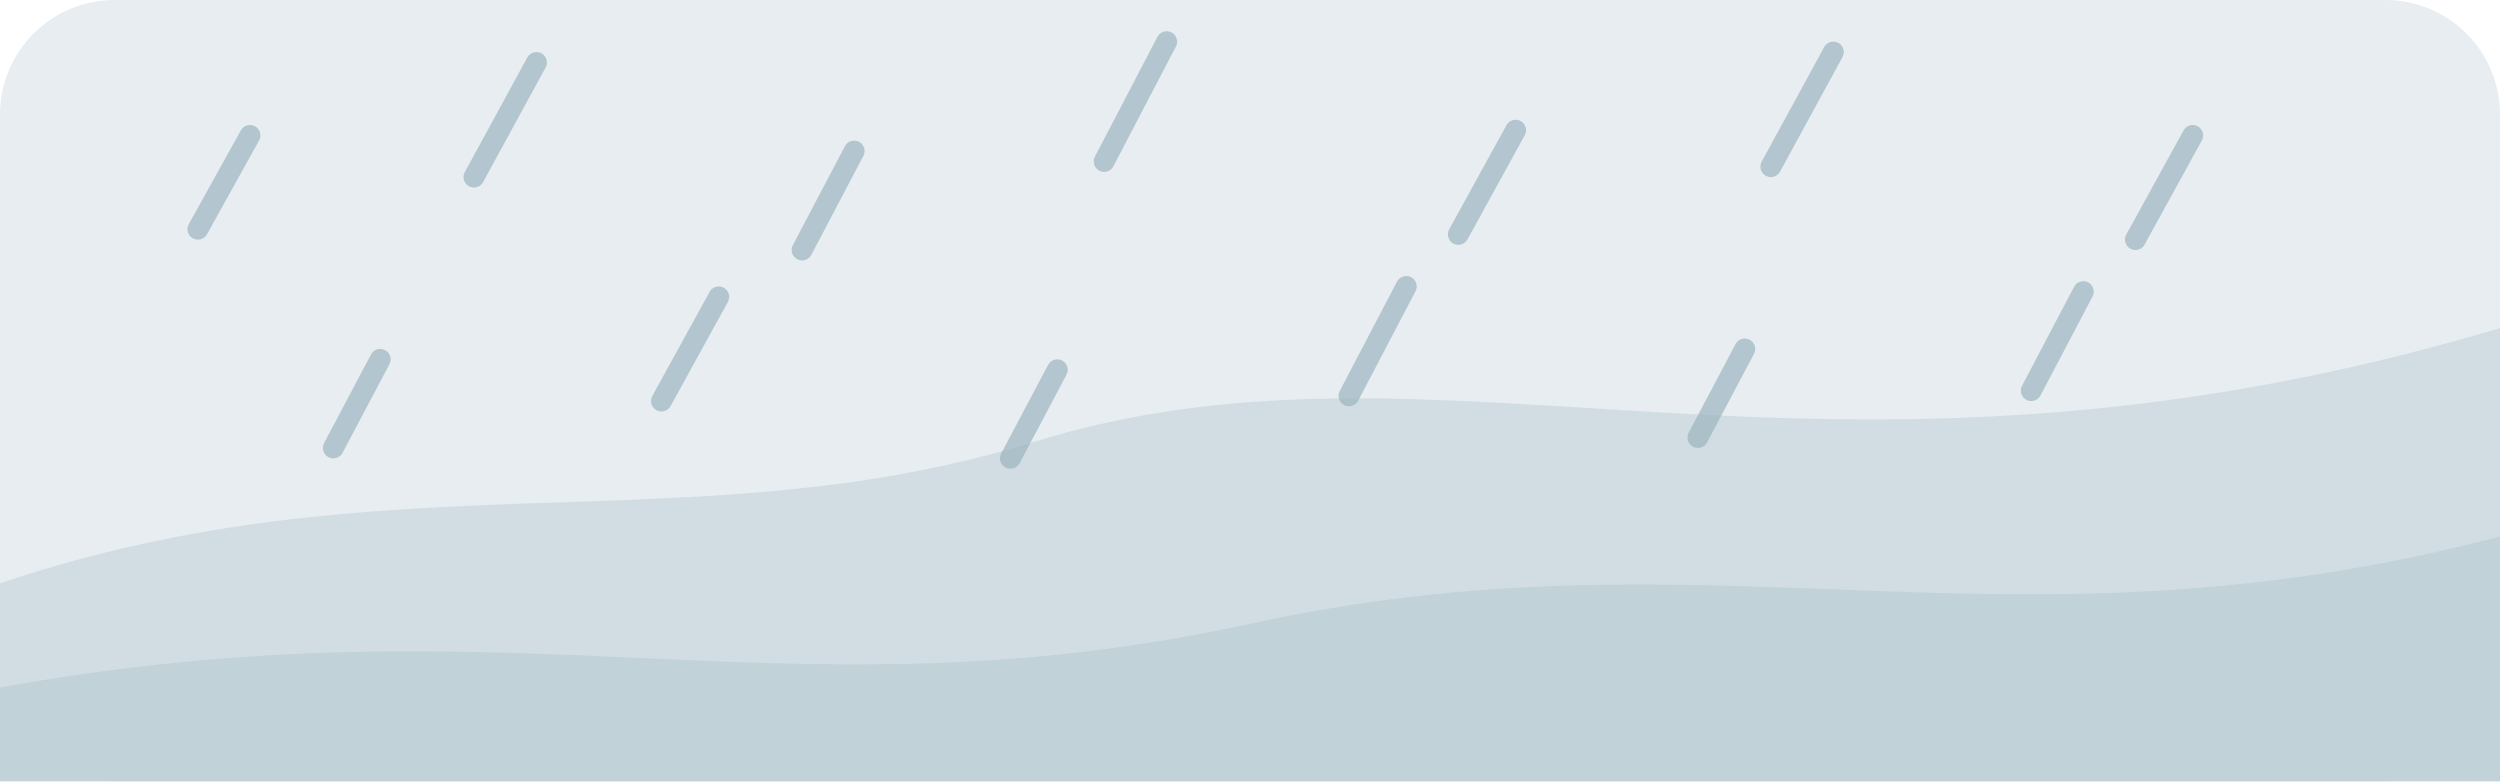
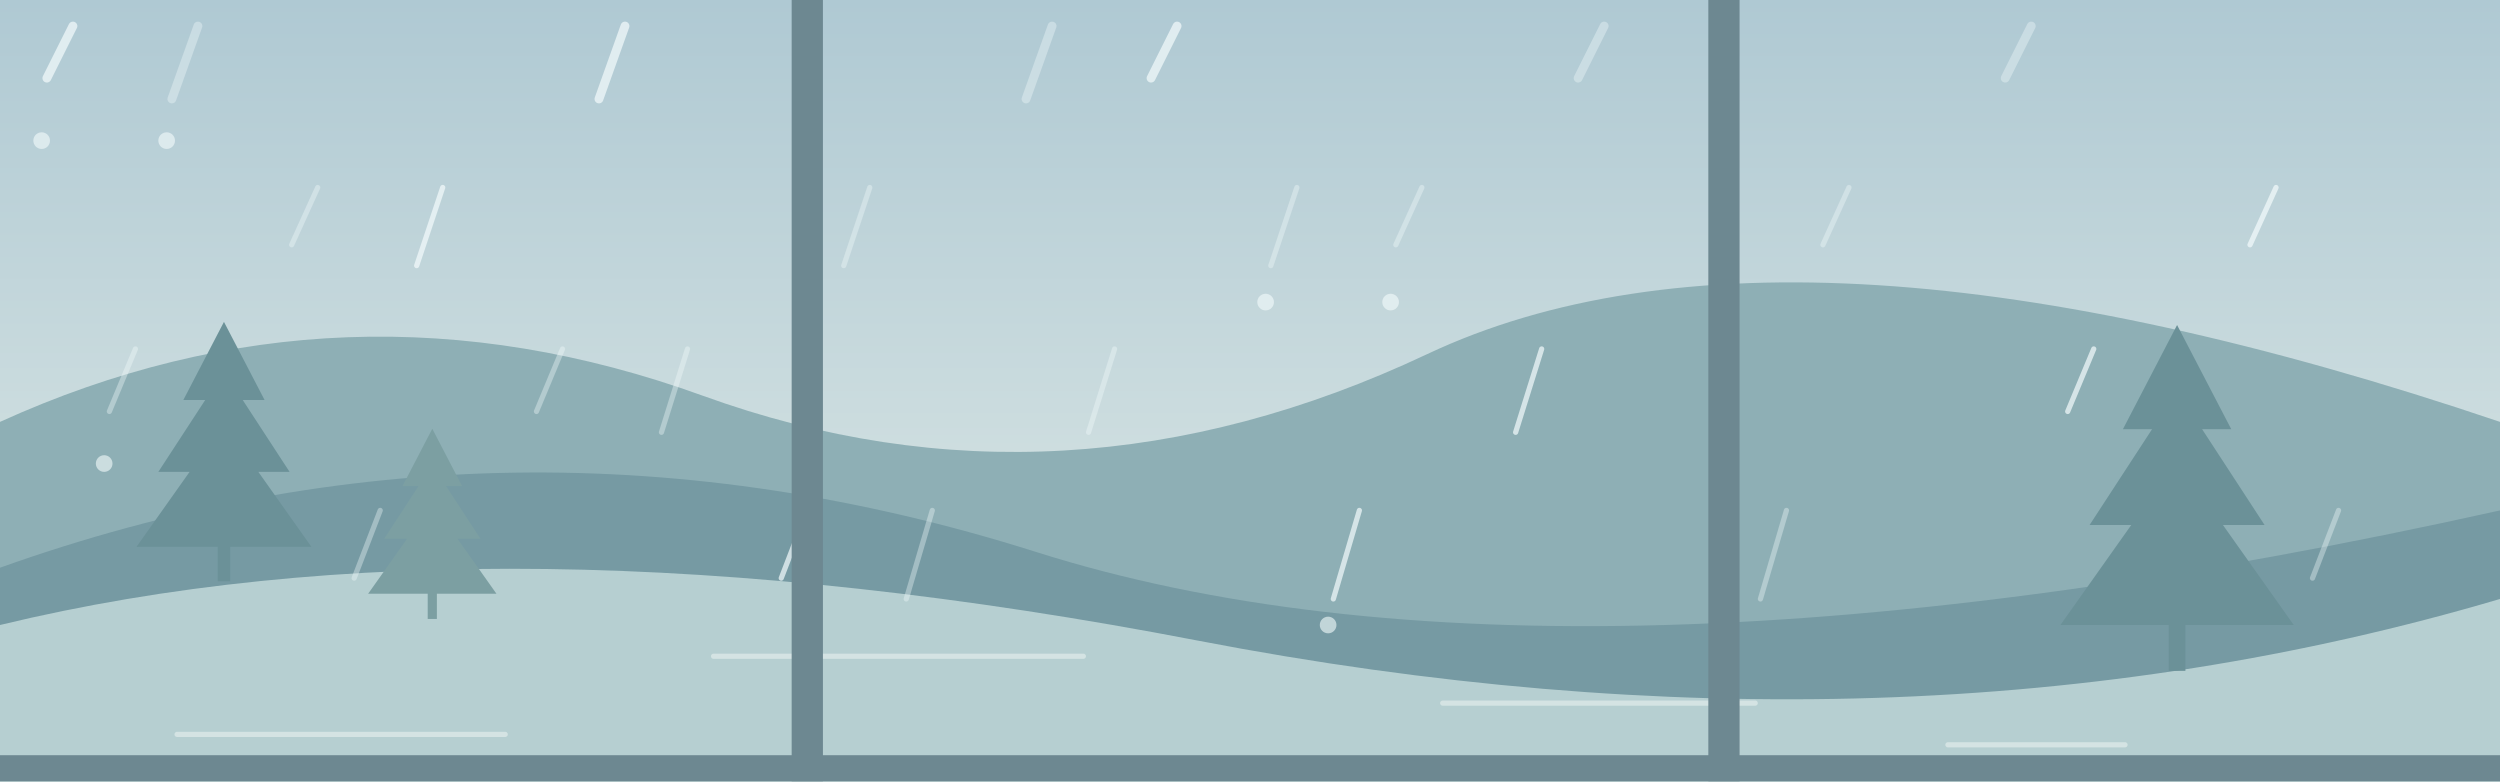
- <svg xmlns="http://www.w3.org/2000/svg" viewBox="0 0 480 150" role="img" aria-label="Gentle rain artwork">
-   <rect width="480" height="150" rx="22" fill="#E7EDF0" />
-   <path d="M0 112c74-25 133-7 198-27 80-25 151 17 282-22v87H0z" fill="#D1DDE2" />
-   <g fill="none" stroke="#9CB3BF" stroke-linecap="round" stroke-width="4" opacity=".7">
-     <path d="m48 26-10 18M103 12 91 34M164 29l-10 19M224 8l-12 23M291 25l-11 20M352 10l-12 22M421 26l-11 20" />
-     <path d="m73 69-9 17M138 57l-11 20M203 71l-9 17M270 55l-11 21M335 67l-9 17M400 56l-10 19" />
+ <svg xmlns="http://www.w3.org/2000/svg" viewBox="0 0 480 150" role="img" aria-label="Rain on a window overlooking a misty lake">
+   <defs>
+     <linearGradient id="sky" x2="0" y2="1">
+       <stop stop-color="#AFC9D3" />
+       <stop offset="1" stop-color="#E3ECE8" />
+     </linearGradient>
+   </defs>
+   <rect x="0" y="0" width="480" height="150" rx="0" fill="url(#sky)" />
+   <path d="M0 81q66-30 135-5t139-8 206 13v69H0Z" fill="#8EAFB5" />
+   <path d="M0 109q98-35 199-3t281-8v52H0Z" fill="#769AA3" />
+   <path d="M0 120q95-23 230 3t250-8v35H0Z" fill="#B6CFD1" />
+   <g transform="translate(43 105) scale(0.6)" fill="#6B9198">
+     <path d="M0-72-13-47h7l-15 23h10L-28 0H28L11-24h10L6-47h7Z" />
+     <path d="M-2-7h4v18h-4Z" />
  </g>
-   <path d="M0 132c100-18 150 7 239-12 90-20 146 8 241-17v47H0z" fill="#BBCDD5" opacity=".72" />
+   <g transform="translate(83 114) scale(0.44)" fill="#7C9FA2">
+     <path d="M0-72-13-47h7l-15 23h10L-28 0H28L11-24h10L6-47h7Z" />
+     <path d="M-2-7h4v18h-4Z" />
+   </g>
+   <g transform="translate(418 120) scale(0.8)" fill="#6B9198">
+     <path d="M0-72-13-47h7l-15 23h10L-28 0H28L11-24h10L6-47h7Z" />
+     <path d="M-2-7h4v18h-4Z" />
+   </g>
+   <path d="M137 126h71m69 9h60M34 141h63m277 2h34" fill="none" stroke="#E3EEEC" stroke-width="1" stroke-linecap="round" opacity=".65" />
+   <path d="M14 5l-5 10" fill="none" stroke="#F4FBFC" stroke-width="1.7" stroke-linecap="round" opacity=".7" />
+   <circle cx="8" cy="27" r="1.6" fill="#F4FBFC" opacity=".6" />
+   <path d="M61 36l-5 11" fill="none" stroke="#F4FBFC" stroke-width="1" stroke-linecap="round" opacity=".36" />
+   <path d="M108 67l-5 12" fill="none" stroke="#F4FBFC" stroke-width="1" stroke-linecap="round" opacity=".36" />
+   <path d="M155 98l-5 13" fill="none" stroke="#F4FBFC" stroke-width="1" stroke-linecap="round" opacity=".7" />
+   <path d="M202 5l-5 14" fill="none" stroke="#F4FBFC" stroke-width="1.7" stroke-linecap="round" opacity=".36" />
+   <path d="M249 36l-5 15" fill="none" stroke="#F4FBFC" stroke-width="1" stroke-linecap="round" opacity=".36" />
+   <circle cx="243" cy="58" r="1.6" fill="#F4FBFC" opacity=".6" />
+   <path d="M296 67l-5 16" fill="none" stroke="#F4FBFC" stroke-width="1" stroke-linecap="round" opacity=".7" />
+   <path d="M343 98l-5 17" fill="none" stroke="#F4FBFC" stroke-width="1" stroke-linecap="round" opacity=".36" />
+   <path d="M390 5l-5 10" fill="none" stroke="#F4FBFC" stroke-width="1.7" stroke-linecap="round" opacity=".36" />
+   <path d="M437 36l-5 11" fill="none" stroke="#F4FBFC" stroke-width="1" stroke-linecap="round" opacity=".7" />
+   <path d="M26 67l-5 12" fill="none" stroke="#F4FBFC" stroke-width="1" stroke-linecap="round" opacity=".36" />
+   <circle cx="20" cy="89" r="1.6" fill="#F4FBFC" opacity=".6" />
+   <path d="M73 98l-5 13" fill="none" stroke="#F4FBFC" stroke-width="1" stroke-linecap="round" opacity=".36" />
+   <path d="M120 5l-5 14" fill="none" stroke="#F4FBFC" stroke-width="1.7" stroke-linecap="round" opacity=".7" />
+   <path d="M167 36l-5 15" fill="none" stroke="#F4FBFC" stroke-width="1" stroke-linecap="round" opacity=".36" />
+   <path d="M214 67l-5 16" fill="none" stroke="#F4FBFC" stroke-width="1" stroke-linecap="round" opacity=".36" />
+   <path d="M261 98l-5 17" fill="none" stroke="#F4FBFC" stroke-width="1" stroke-linecap="round" opacity=".7" />
+   <circle cx="255" cy="120" r="1.6" fill="#F4FBFC" opacity=".6" />
+   <path d="M308 5l-5 10" fill="none" stroke="#F4FBFC" stroke-width="1.7" stroke-linecap="round" opacity=".36" />
+   <path d="M355 36l-5 11" fill="none" stroke="#F4FBFC" stroke-width="1" stroke-linecap="round" opacity=".36" />
+   <path d="M402 67l-5 12" fill="none" stroke="#F4FBFC" stroke-width="1" stroke-linecap="round" opacity=".7" />
+   <path d="M449 98l-5 13" fill="none" stroke="#F4FBFC" stroke-width="1" stroke-linecap="round" opacity=".36" />
+   <path d="M38 5l-5 14" fill="none" stroke="#F4FBFC" stroke-width="1.7" stroke-linecap="round" opacity=".36" />
+   <circle cx="32" cy="27" r="1.6" fill="#F4FBFC" opacity=".6" />
+   <path d="M85 36l-5 15" fill="none" stroke="#F4FBFC" stroke-width="1" stroke-linecap="round" opacity=".7" />
+   <path d="M132 67l-5 16" fill="none" stroke="#F4FBFC" stroke-width="1" stroke-linecap="round" opacity=".36" />
+   <path d="M179 98l-5 17" fill="none" stroke="#F4FBFC" stroke-width="1" stroke-linecap="round" opacity=".36" />
+   <path d="M226 5l-5 10" fill="none" stroke="#F4FBFC" stroke-width="1.7" stroke-linecap="round" opacity=".7" />
+   <path d="M273 36l-5 11" fill="none" stroke="#F4FBFC" stroke-width="1" stroke-linecap="round" opacity=".36" />
+   <circle cx="267" cy="58" r="1.6" fill="#F4FBFC" opacity=".6" />
+   <rect x="152" y="0" width="6" height="150" rx="0" fill="#6D8891" />
+   <rect x="328" y="0" width="6" height="150" rx="0" fill="#6D8891" />
+   <rect x="0" y="145" width="480" height="5" rx="0" fill="#6D8891" />
</svg>
